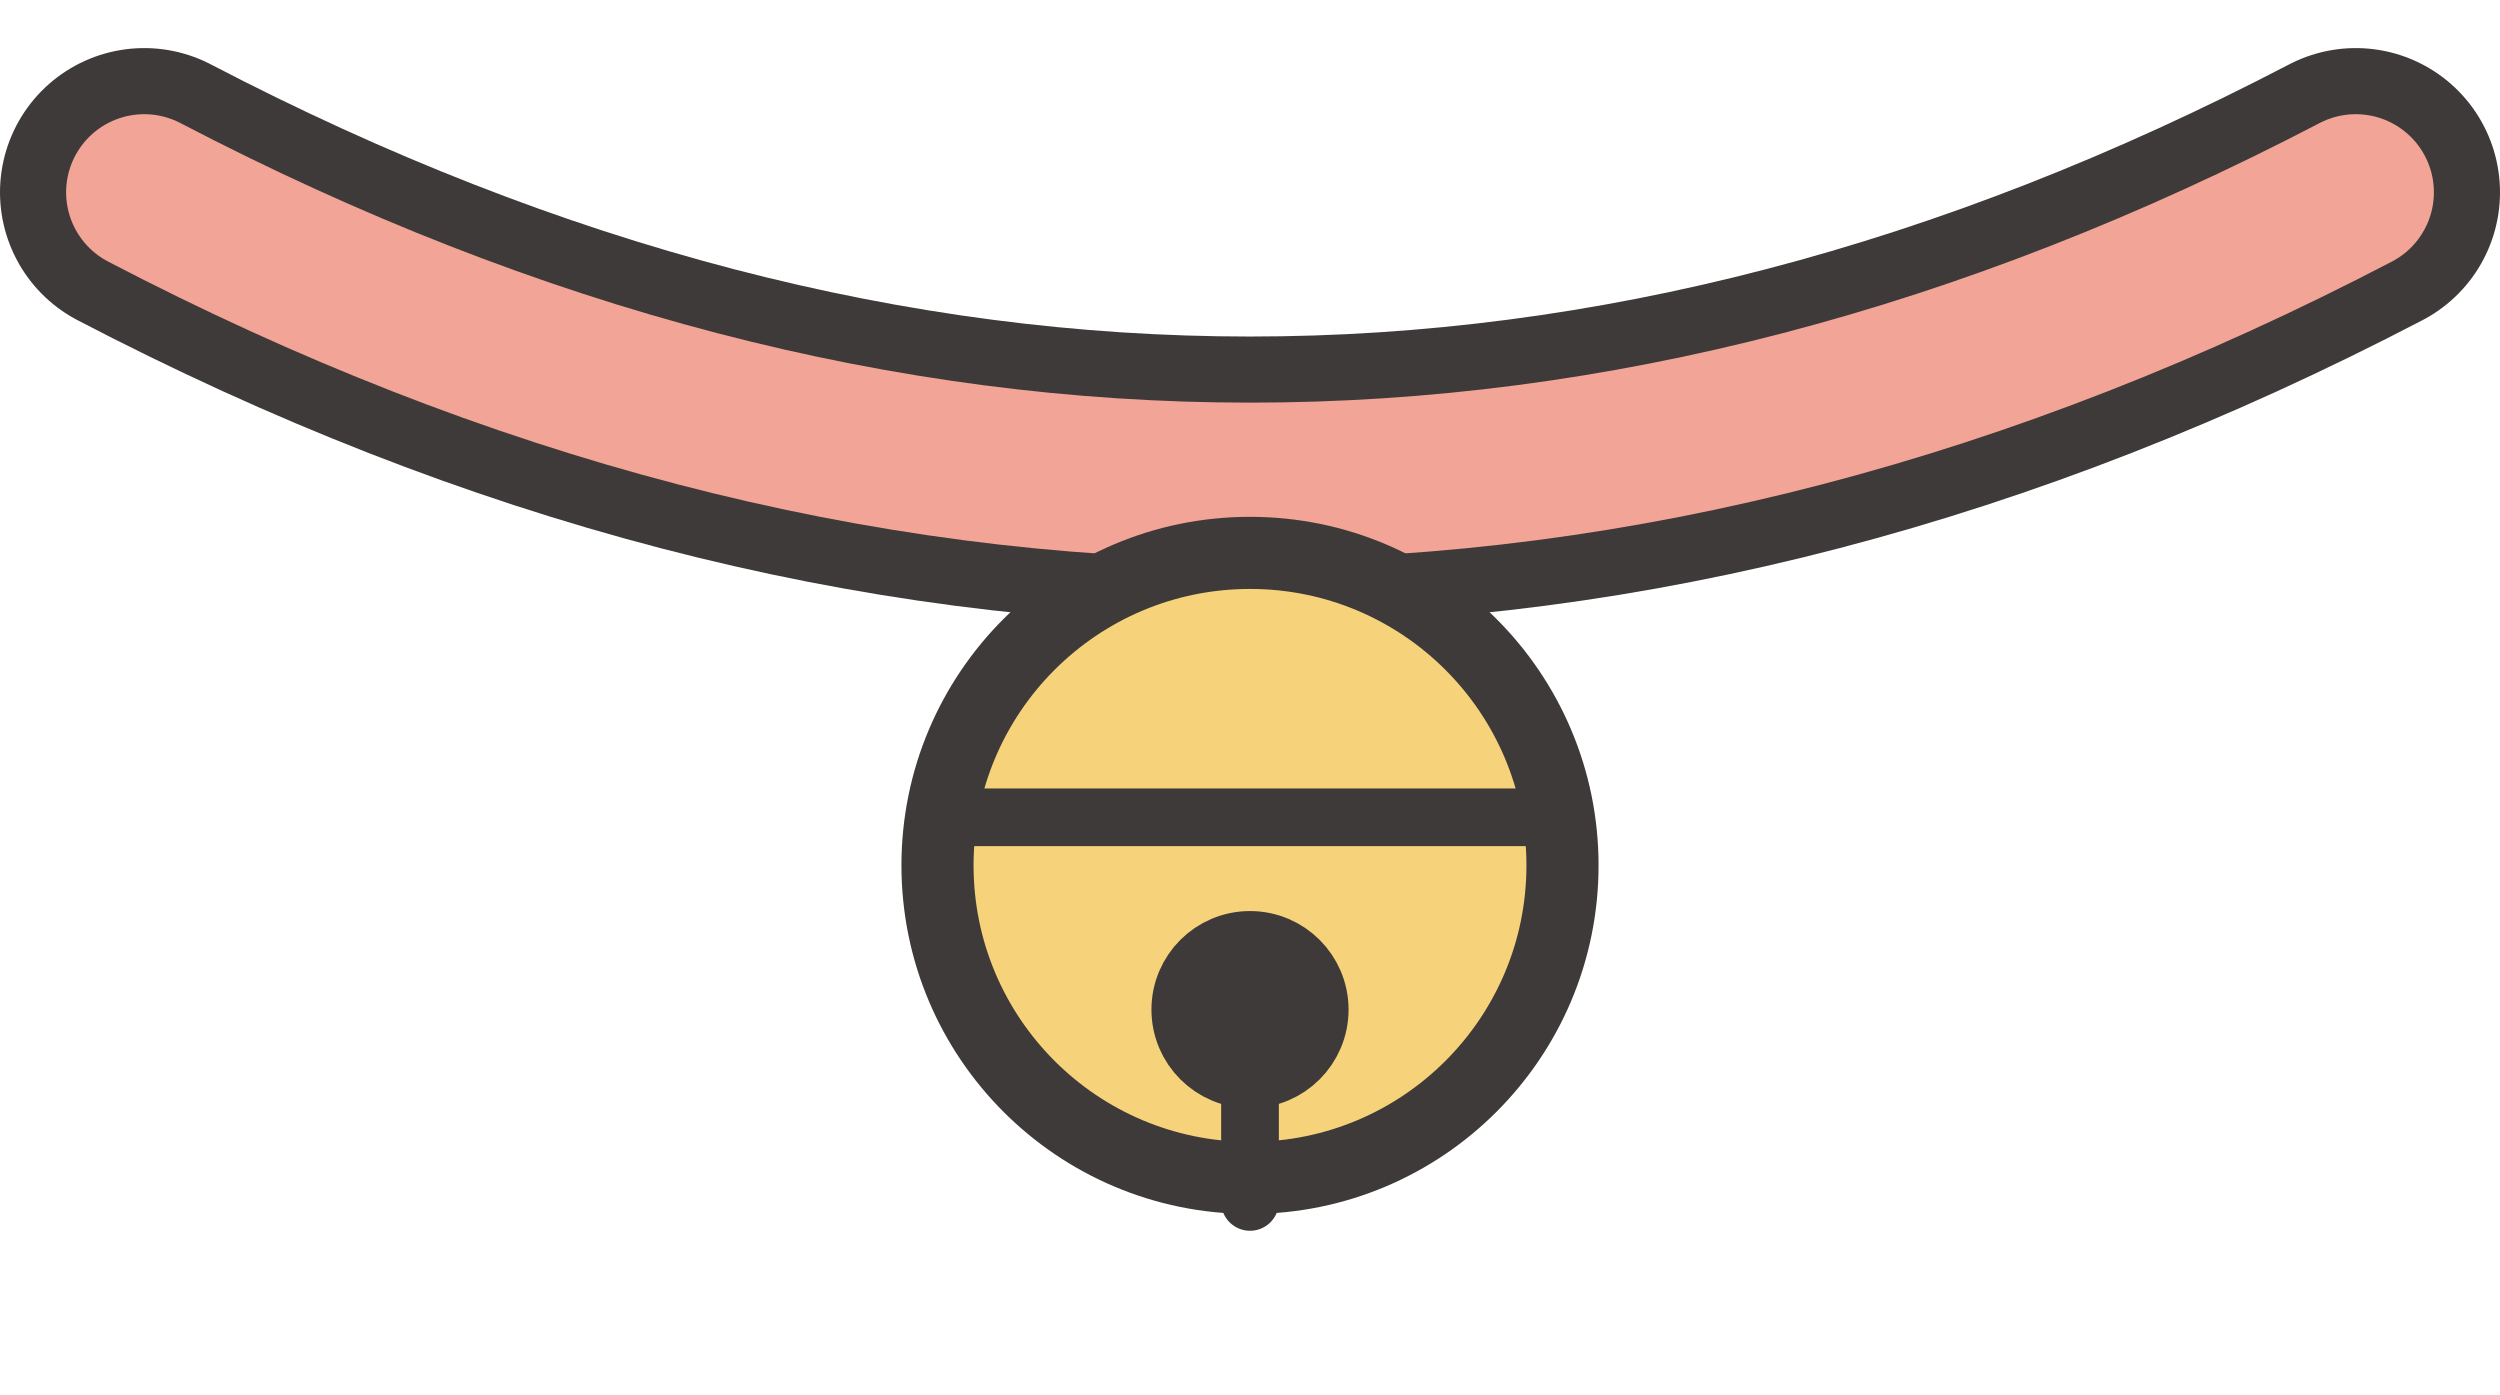
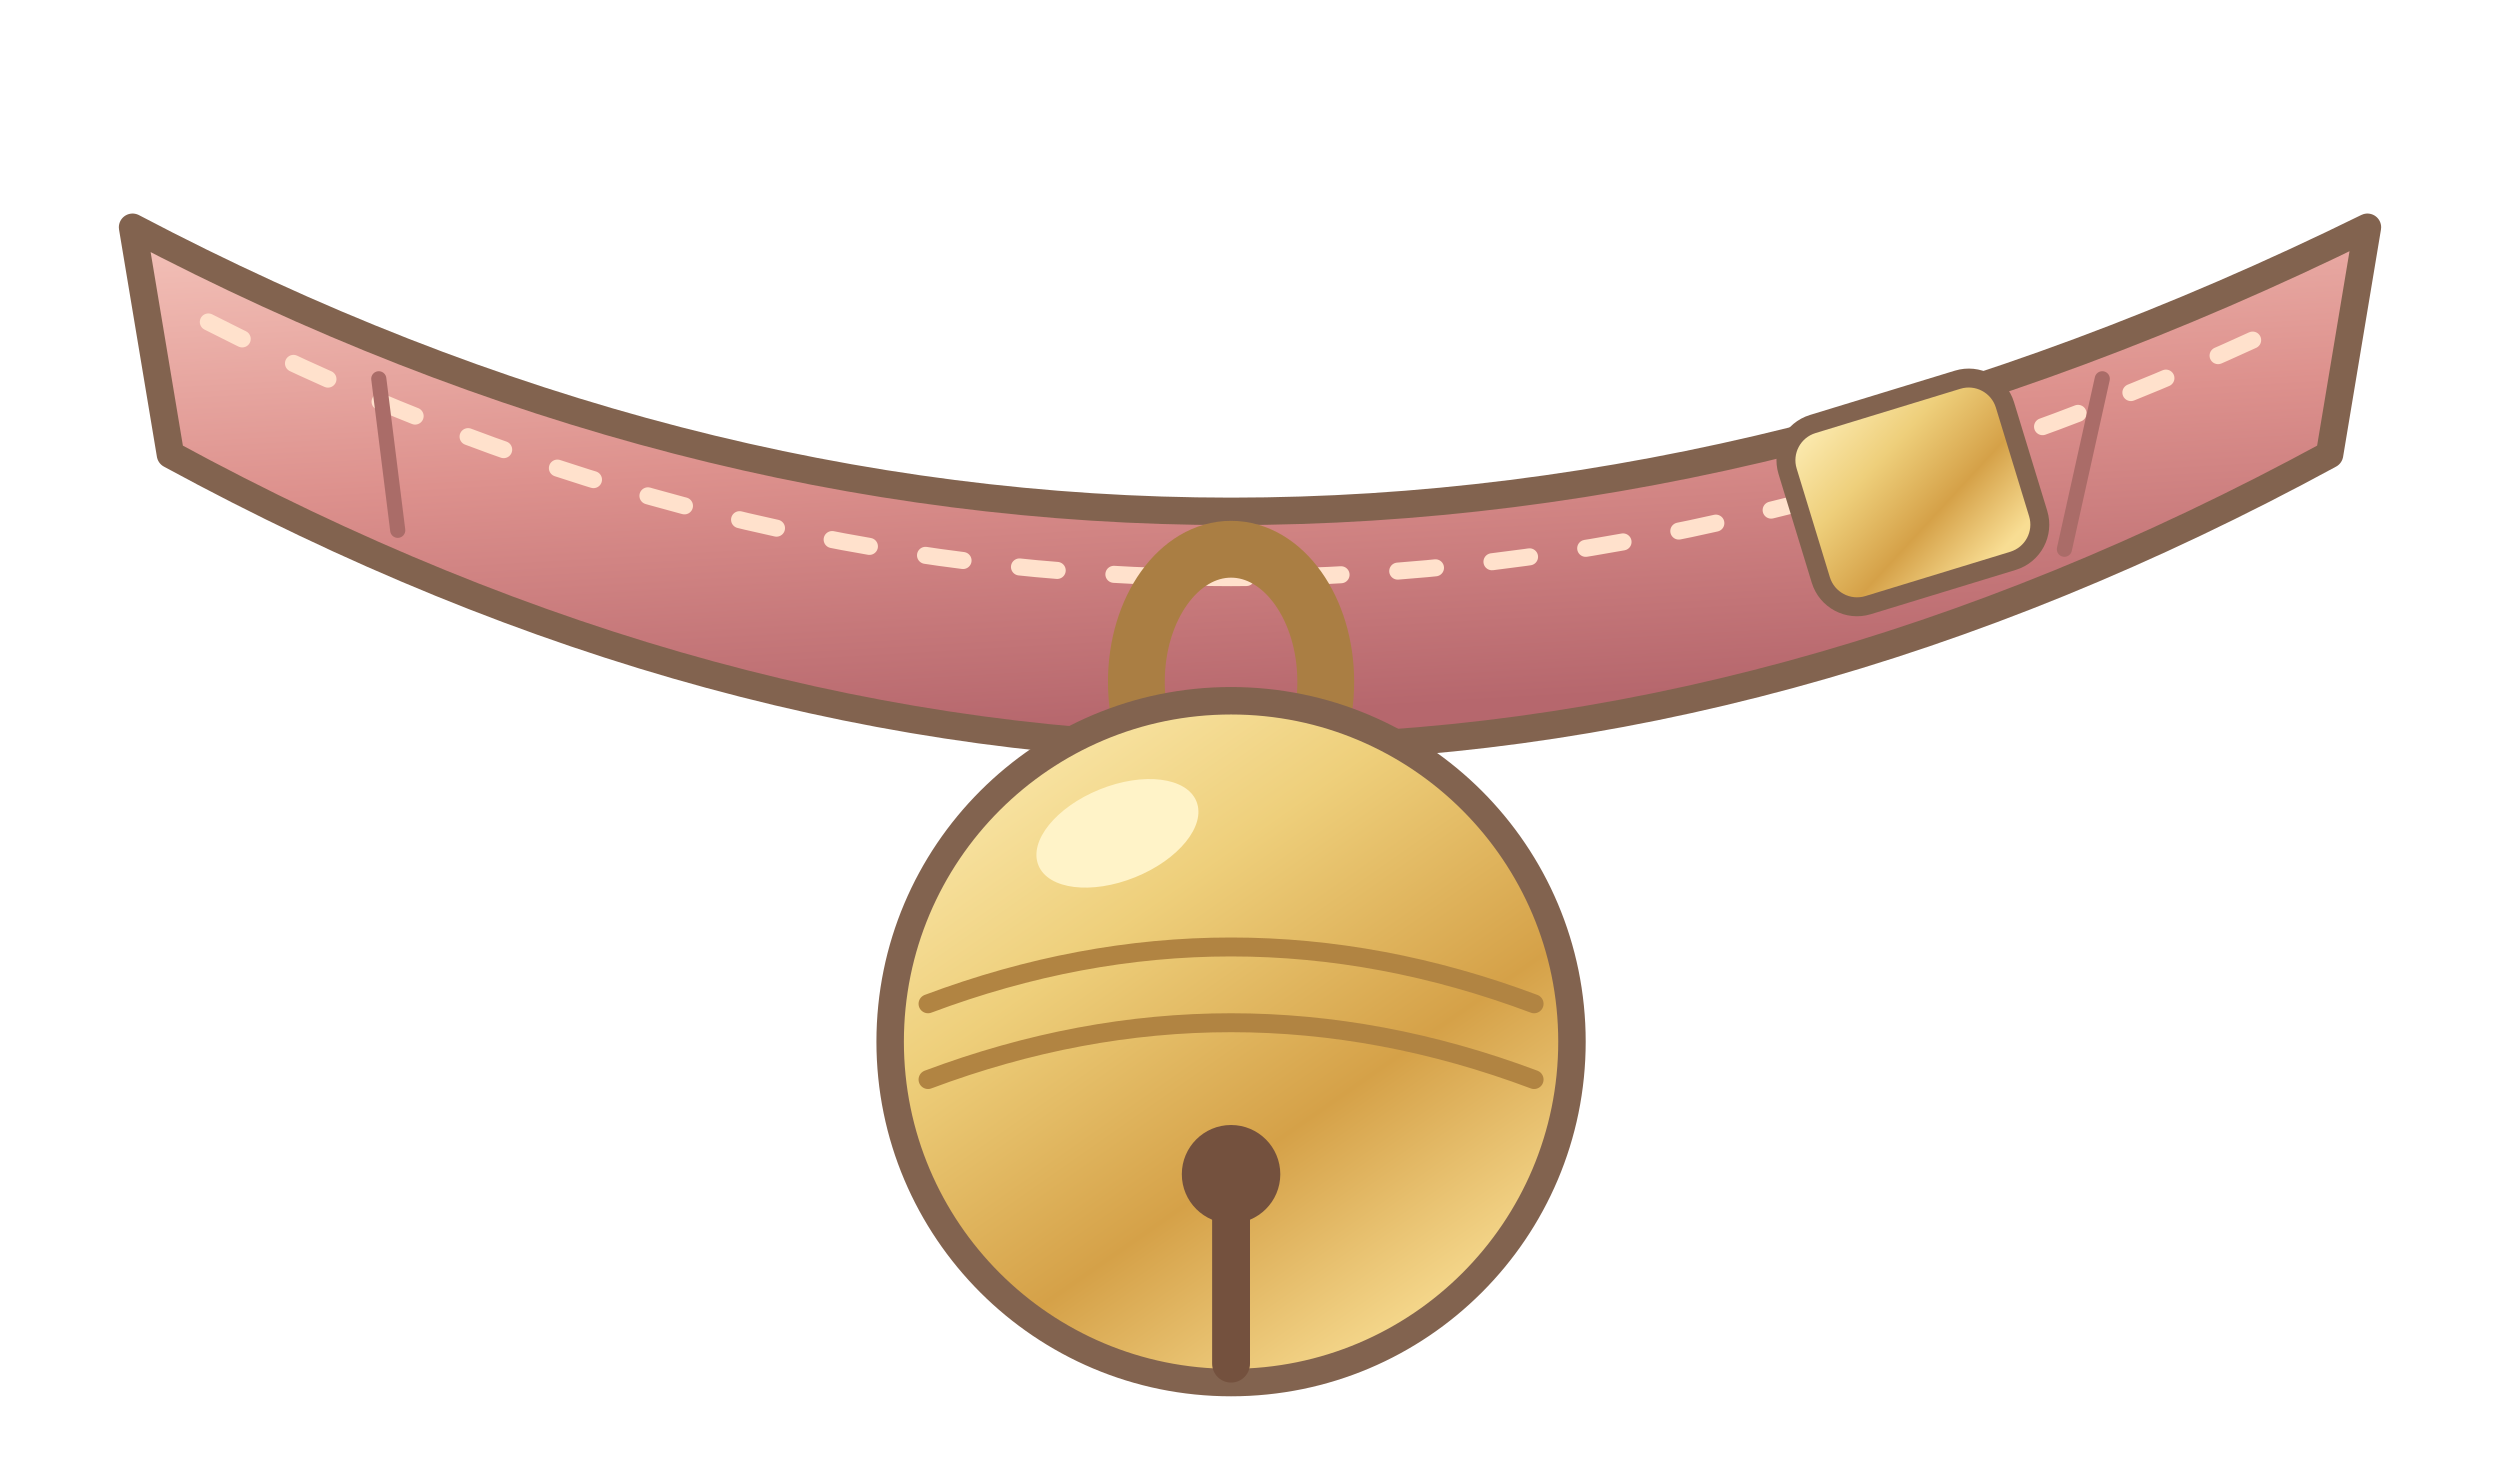
- <svg xmlns="http://www.w3.org/2000/svg" viewBox="0 0 104 58">
-   <g stroke="#3E3A39" stroke-width="3" stroke-linejoin="round" stroke-linecap="round">
-     <path d="M6 8Q52 32 98 8" fill="none" stroke-width="12" />
-     <path d="M6 8Q52 32 98 8" fill="none" stroke="#F2A497" stroke-width="6.5" />
-     <circle cx="52" cy="36" r="13" fill="#F6D27A" />
-     <path d="M40 34h24" fill="none" stroke-width="2.4" />
-     <circle cx="52" cy="42" r="2.6" fill="#3E3A39" />
-     <path d="M52 44v6" fill="none" stroke-width="2.4" />
+ <svg xmlns="http://www.w3.org/2000/svg" viewBox="0 0 132 78" width="132" height="78">
+   <defs>
+     <linearGradient id="straw" x2=".15" y2="1">
+       <stop stop-color="#fbe8b6" />
+       <stop offset=".5" stop-color="#e9c078" />
+       <stop offset="1" stop-color="#c88f47" />
+     </linearGradient>
+     <linearGradient id="rose" x2=".25" y2="1">
+       <stop stop-color="#f4c3ba" />
+       <stop offset=".5" stop-color="#dd918d" />
+       <stop offset="1" stop-color="#b6676d" />
+     </linearGradient>
+     <linearGradient id="red" x2=".3" y2="1">
+       <stop stop-color="#edb1a2" />
+       <stop offset=".45" stop-color="#d97571" />
+       <stop offset="1" stop-color="#ae4e54" />
+     </linearGradient>
+     <linearGradient id="teal" x2=".25" y2="1">
+       <stop stop-color="#c7e2e0" />
+       <stop offset=".48" stop-color="#8cbebd" />
+       <stop offset="1" stop-color="#507f85" />
+     </linearGradient>
+     <linearGradient id="sage" x2=".3" y2="1">
+       <stop stop-color="#c9dcb7" />
+       <stop offset=".45" stop-color="#9eba91" />
+       <stop offset="1" stop-color="#719579" />
+     </linearGradient>
+     <linearGradient id="gold" x2=".7" y2="1">
+       <stop stop-color="#fff1bd" />
+       <stop offset=".38" stop-color="#eecf7b" />
+       <stop offset=".7" stop-color="#d5a148" />
+       <stop offset="1" stop-color="#f8dd93" />
+     </linearGradient>
+     <radialGradient id="pearl" cx=".3" cy=".25" r=".8">
+       <stop stop-color="#fffef7" />
+       <stop offset=".48" stop-color="#faf0df" />
+       <stop offset="1" stop-color="#c8b7aa" />
+     </radialGradient>
+     <linearGradient id="fur" x2=".2" y2="1">
+       <stop stop-color="#fffdf3" />
+       <stop offset=".65" stop-color="#f2e5d3" />
+       <stop offset="1" stop-color="#d9c7b4" />
+     </linearGradient>
+     <pattern id="weave" width="7" height="5" patternUnits="userSpaceOnUse">
+       <path d="M0 1.5h7M1 0v1.5M5 1.5V5" fill="none" stroke="#a47743" stroke-opacity=".3" stroke-width=".65" />
+     </pattern>
+     <pattern id="linen" width="5" height="5" patternUnits="userSpaceOnUse">
+       <path d="M0 2.5h5M2.5 0v5" stroke="#fff8ed" stroke-opacity=".15" stroke-width=".45" />
+     </pattern>
+   </defs>
+   <g stroke="#82634f" stroke-width="1.45" stroke-linecap="round" stroke-linejoin="round">
+     <path d="M7 12Q64 42 125 12L123 24Q66 55 9 24Z" fill="url(#rose)" />
+     <path d="M11 17Q64 44 121 17" fill="none" stroke="#ffe1cc" stroke-width=".9" stroke-dasharray="2 3" />
+     <path d="M20 20 21 28M111 20 109 29" fill="none" stroke="#aa6c68" stroke-width=".8" />
+     <rect x="95" y="21" width="12" height="10" rx="2" fill="url(#gold)" stroke-width="1" transform="rotate(-17 101 26)" />
+     <ellipse cx="65" cy="36" rx="5" ry="7" fill="none" stroke="#aa7e43" stroke-width="3" />
+     <circle cx="65" cy="55" r="18" fill="url(#gold)" />
+     <path d="M49 53Q65 47 81 53M49 57Q65 51 81 57" fill="none" stroke="#b18442" stroke-width="1" />
+     <ellipse cx="59" cy="44" rx="4.5" ry="2.5" transform="rotate(-22 59 44)" fill="#fff3c8" stroke="none" />
+     <path d="M65 64v8" fill="none" stroke="#74513e" stroke-width="2" />
+     <circle cx="65" cy="62" r="2.6" fill="#74513e" stroke="none" />
  </g>
</svg>
